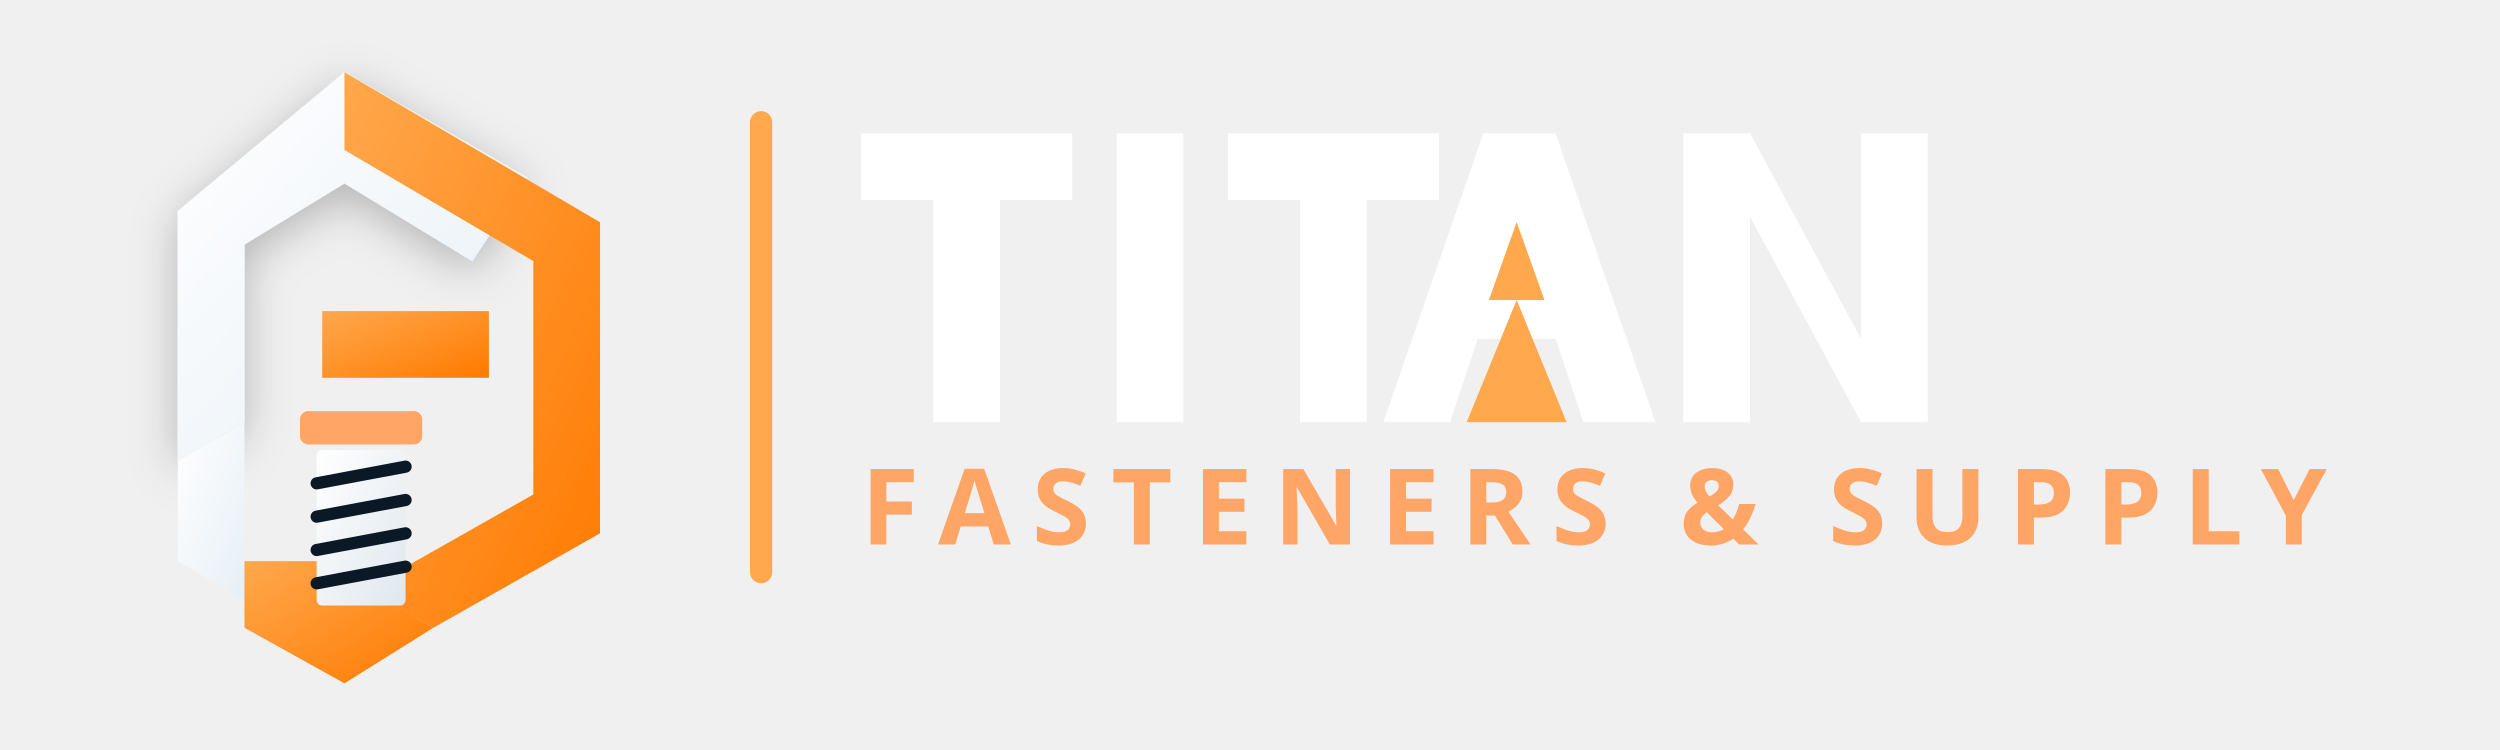
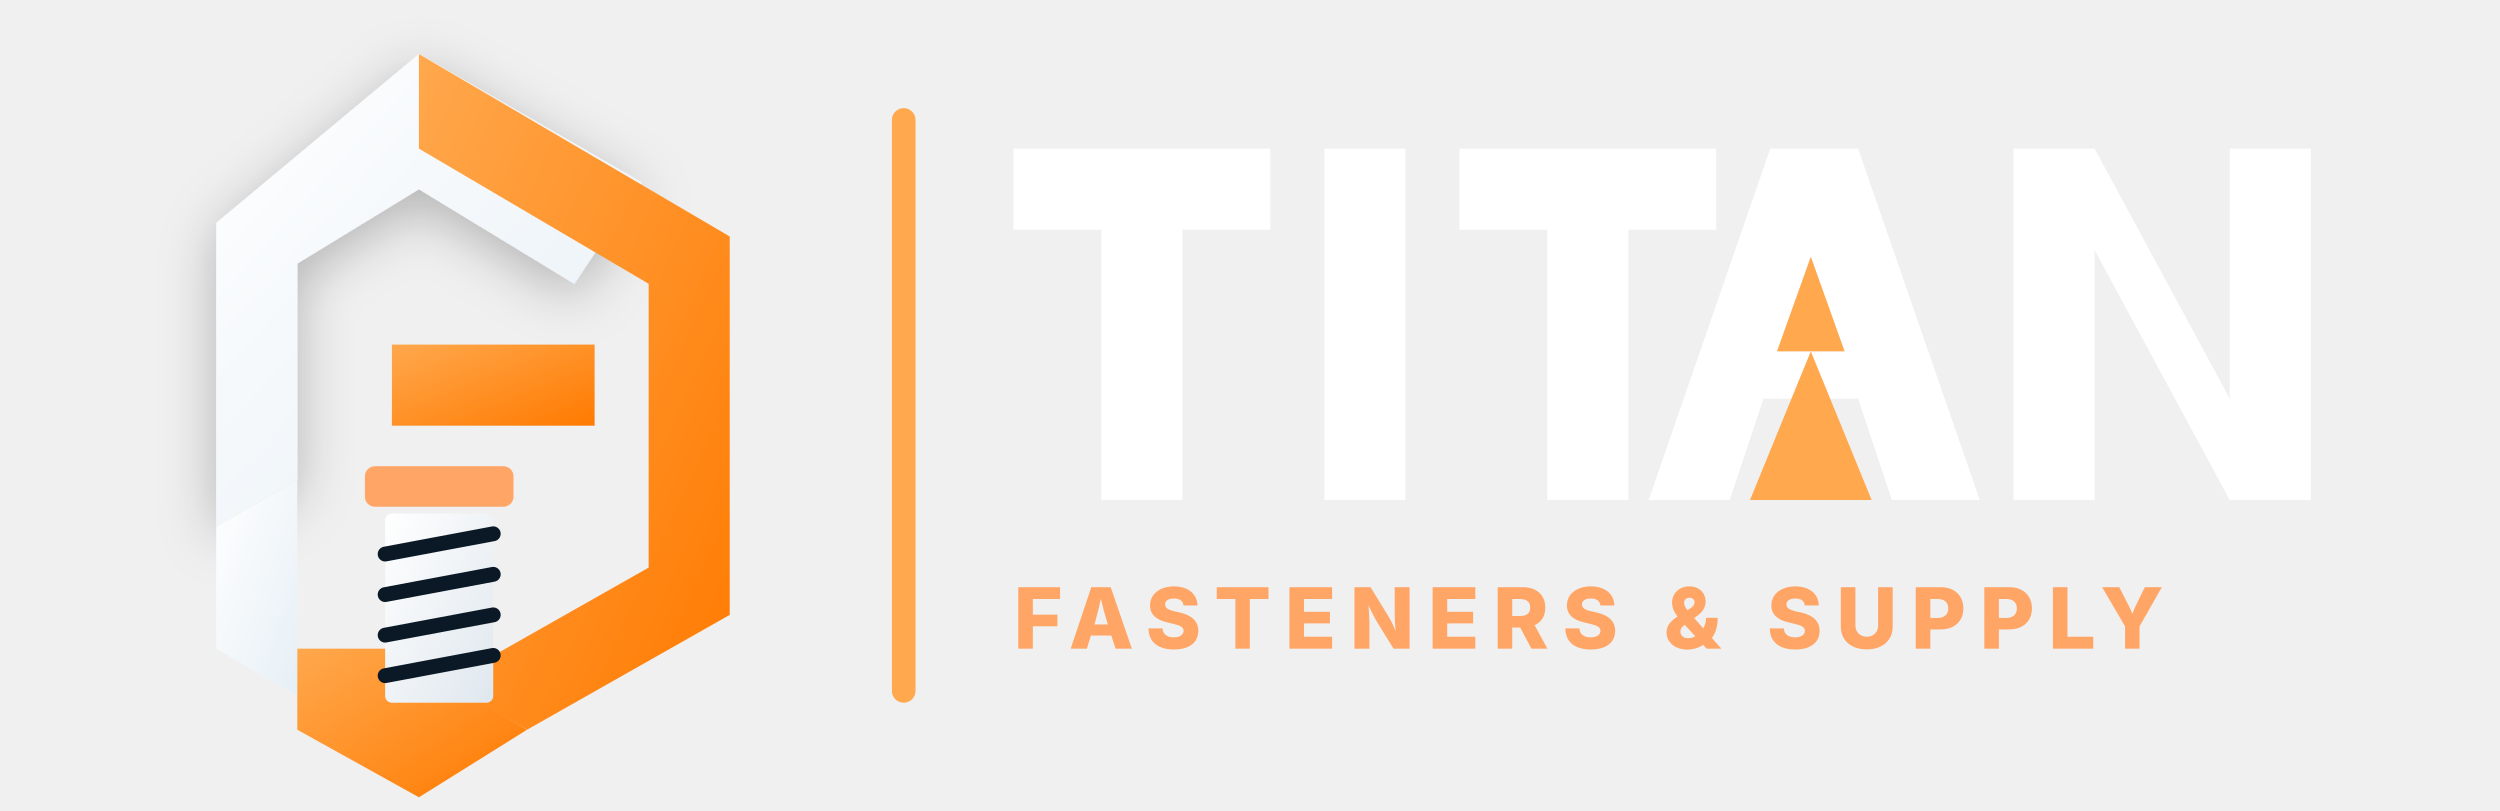
- <svg xmlns="http://www.w3.org/2000/svg" viewBox="0 0 450 135" width="100%" height="100%">
+ <svg xmlns="http://www.w3.org/2000/svg" viewBox="0 0 370 120" width="100%" height="100%">
  <defs>
    <linearGradient id="whiteOrangeGrad" x1="0%" y1="0%" x2="100%" y2="100%">
      <stop offset="0%" stop-color="#FFA84D" />
      <stop offset="100%" stop-color="#FF7A00" />
    </linearGradient>
    <linearGradient id="whiteDarkGrad" x1="0%" y1="0%" x2="100%" y2="100%">
      <stop offset="0%" stop-color="#FFFFFF" />
      <stop offset="100%" stop-color="#E6EFF6" />
    </linearGradient>
    <linearGradient id="whiteBoltGrad" x1="0%" y1="0%" x2="100%" y2="100%">
      <stop offset="0%" stop-color="#FFFFFF" />
      <stop offset="100%" stop-color="#DFE7EE" />
    </linearGradient>
  </defs>
-   <g id="emblem-group-white" transform="translate(10, 8)">
+   <g id="emblem-group-white" transform="translate(10, 3)">
    <path d="M 52 5 L 85 24 L 75 39 L 52 25 L 34 36 L 34 68 L 22 75 L 22 30 Z" fill="url(#whiteDarkGrad)" filter="drop-shadow(0 2px 4px rgba(0,0,0,0.25))" />
    <path d="M 22 75 L 34 68 L 34 100 L 22 93 Z" fill="url(#whiteDarkGrad)" />
    <path d="M 52 5 L 98 32 L 98 88 L 68 105 L 56 98 L 86 81 L 86 39 L 52 19 Z" fill="url(#whiteOrangeGrad)" />
    <path d="M 48 48 L 78 48 L 78 60 L 48 60 Z" fill="url(#whiteOrangeGrad)" />
    <path d="M 48 93 L 68 105 L 52 115 L 34 105 L 34 93 L 48 93 Z" fill="url(#whiteOrangeGrad)" />
    <rect x="44" y="66" width="22" height="6" rx="1.5" fill="#FFA566" />
    <rect x="47" y="73" width="16" height="28" rx="1" fill="url(#whiteBoltGrad)" />
    <path d="M 47 79 L 63 76 M 47 85 L 63 82 M 47 91 L 63 88 M 47 97 L 63 94" stroke="#0B1926" stroke-width="2.2" stroke-linecap="round" />
  </g>
-   <rect x="135" y="20" width="4" height="85" rx="2" fill="#FFA84D" />
-   <g id="wordmark-white" transform="translate(155, 18)">
+   <rect x="132" y="16" width="3.5" height="88" rx="1.75" fill="#FFA84D" />
+   <g id="wordmark-white" transform="translate(150, 16)">
    <path d="M 0 6 L 38 6 L 38 18 L 25 18 L 25 58 L 13 58 L 13 18 L 0 18 Z" fill="#FFFFFF" />
    <path d="M 46 6 L 58 6 L 58 58 L 46 58 Z" fill="#FFFFFF" />
    <path d="M 66 6 L 104 6 L 104 18 L 91 18 L 91 58 L 79 58 L 79 18 L 66 18 Z" fill="#FFFFFF" />
    <path d="M 125 6 L 143 58 L 130 58 L 125 43 L 111 43 L 106 58 L 94 58 L 112 6 Z M 118 22 L 113 36 L 123 36 Z" fill="#FFFFFF" />
    <polygon points="118,22 113,36 123,36" fill="#FFA84D" />
    <polygon points="118,36 109,58 127,58" fill="#FFA84D" />
    <path d="M 148 6 L 160 6 L 180 43 L 180 6 L 192 6 L 192 58 L 180 58 L 160 21 L 160 58 L 148 58 Z" fill="#FFFFFF" />
-     <text x="0" y="80" font-family="'Space Grotesk', 'Plus Jakarta Sans', sans-serif" font-size="19" font-weight="800" fill="#FFA566" letter-spacing="3.8">FASTENERS &amp; SUPPLY</text>
+     <text x="0" y="80" font-family="'Plus Jakarta Sans', 'Inter', -apple-system, BlinkMacSystemFont, 'Segoe UI', Roboto, sans-serif" font-size="12.5" font-weight="800" fill="#FFA566" letter-spacing="2" textLength="192" lengthAdjust="spacingAndGlyphs">FASTENERS &amp; SUPPLY</text>
  </g>
</svg>
